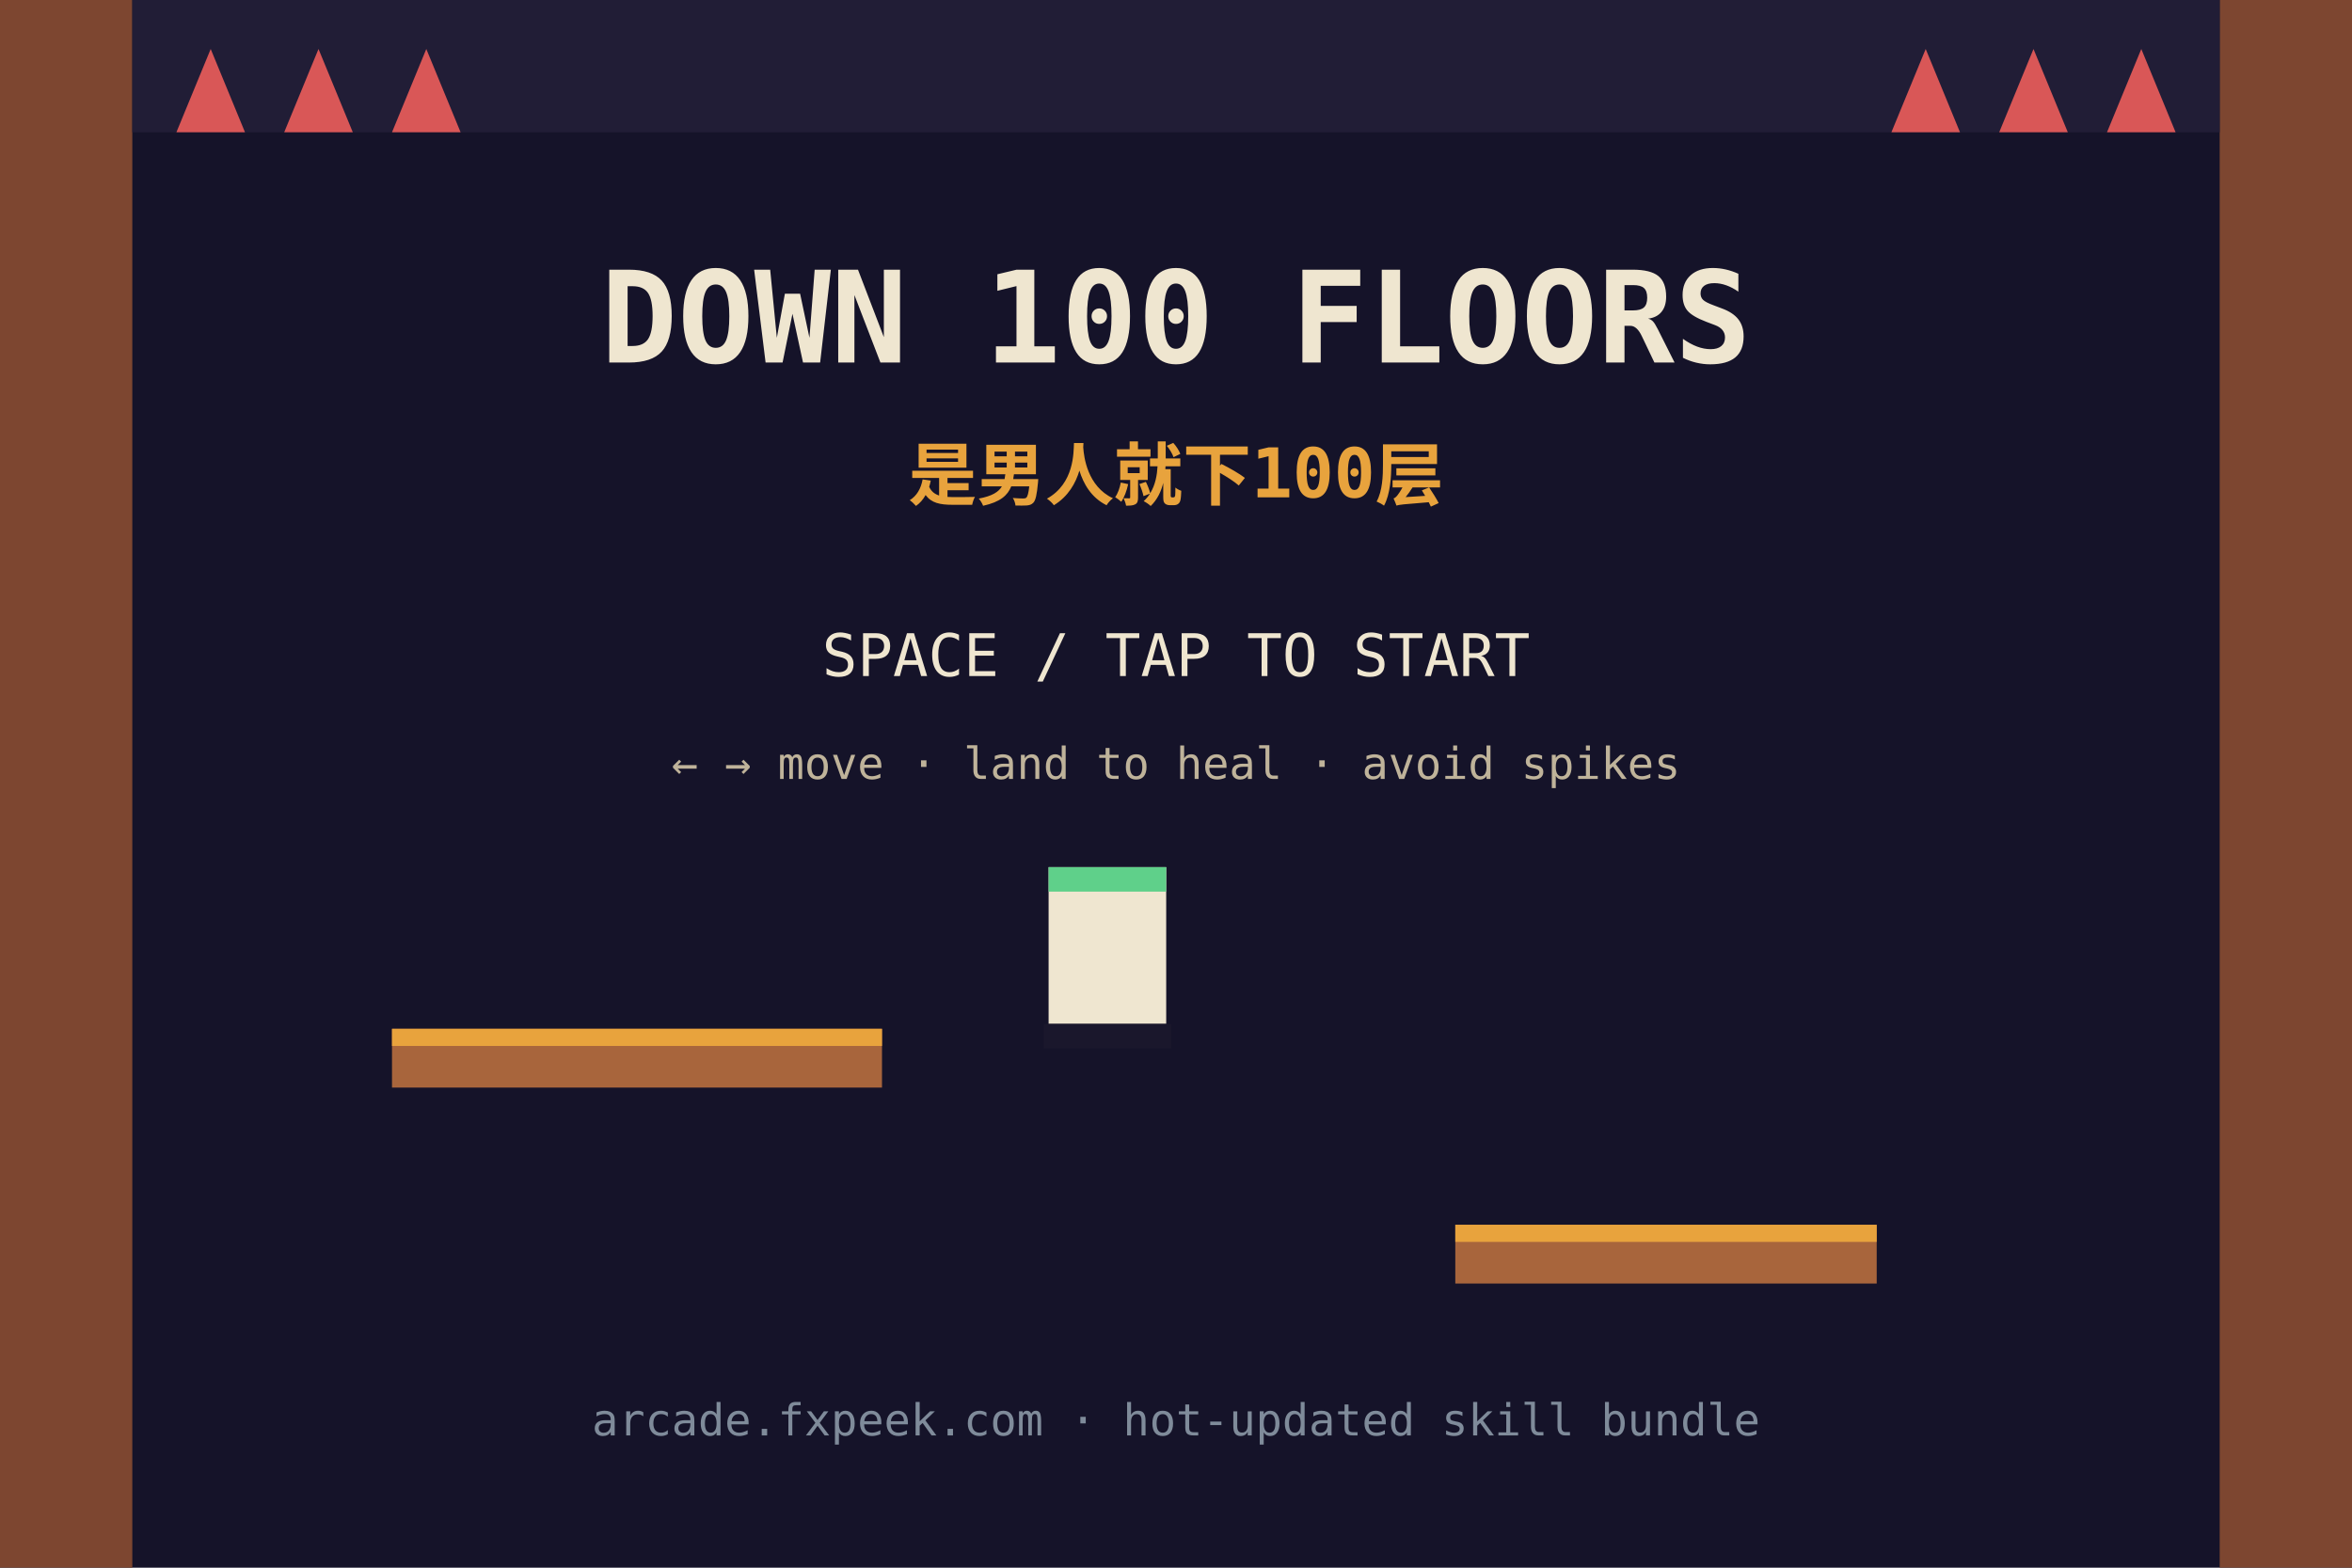
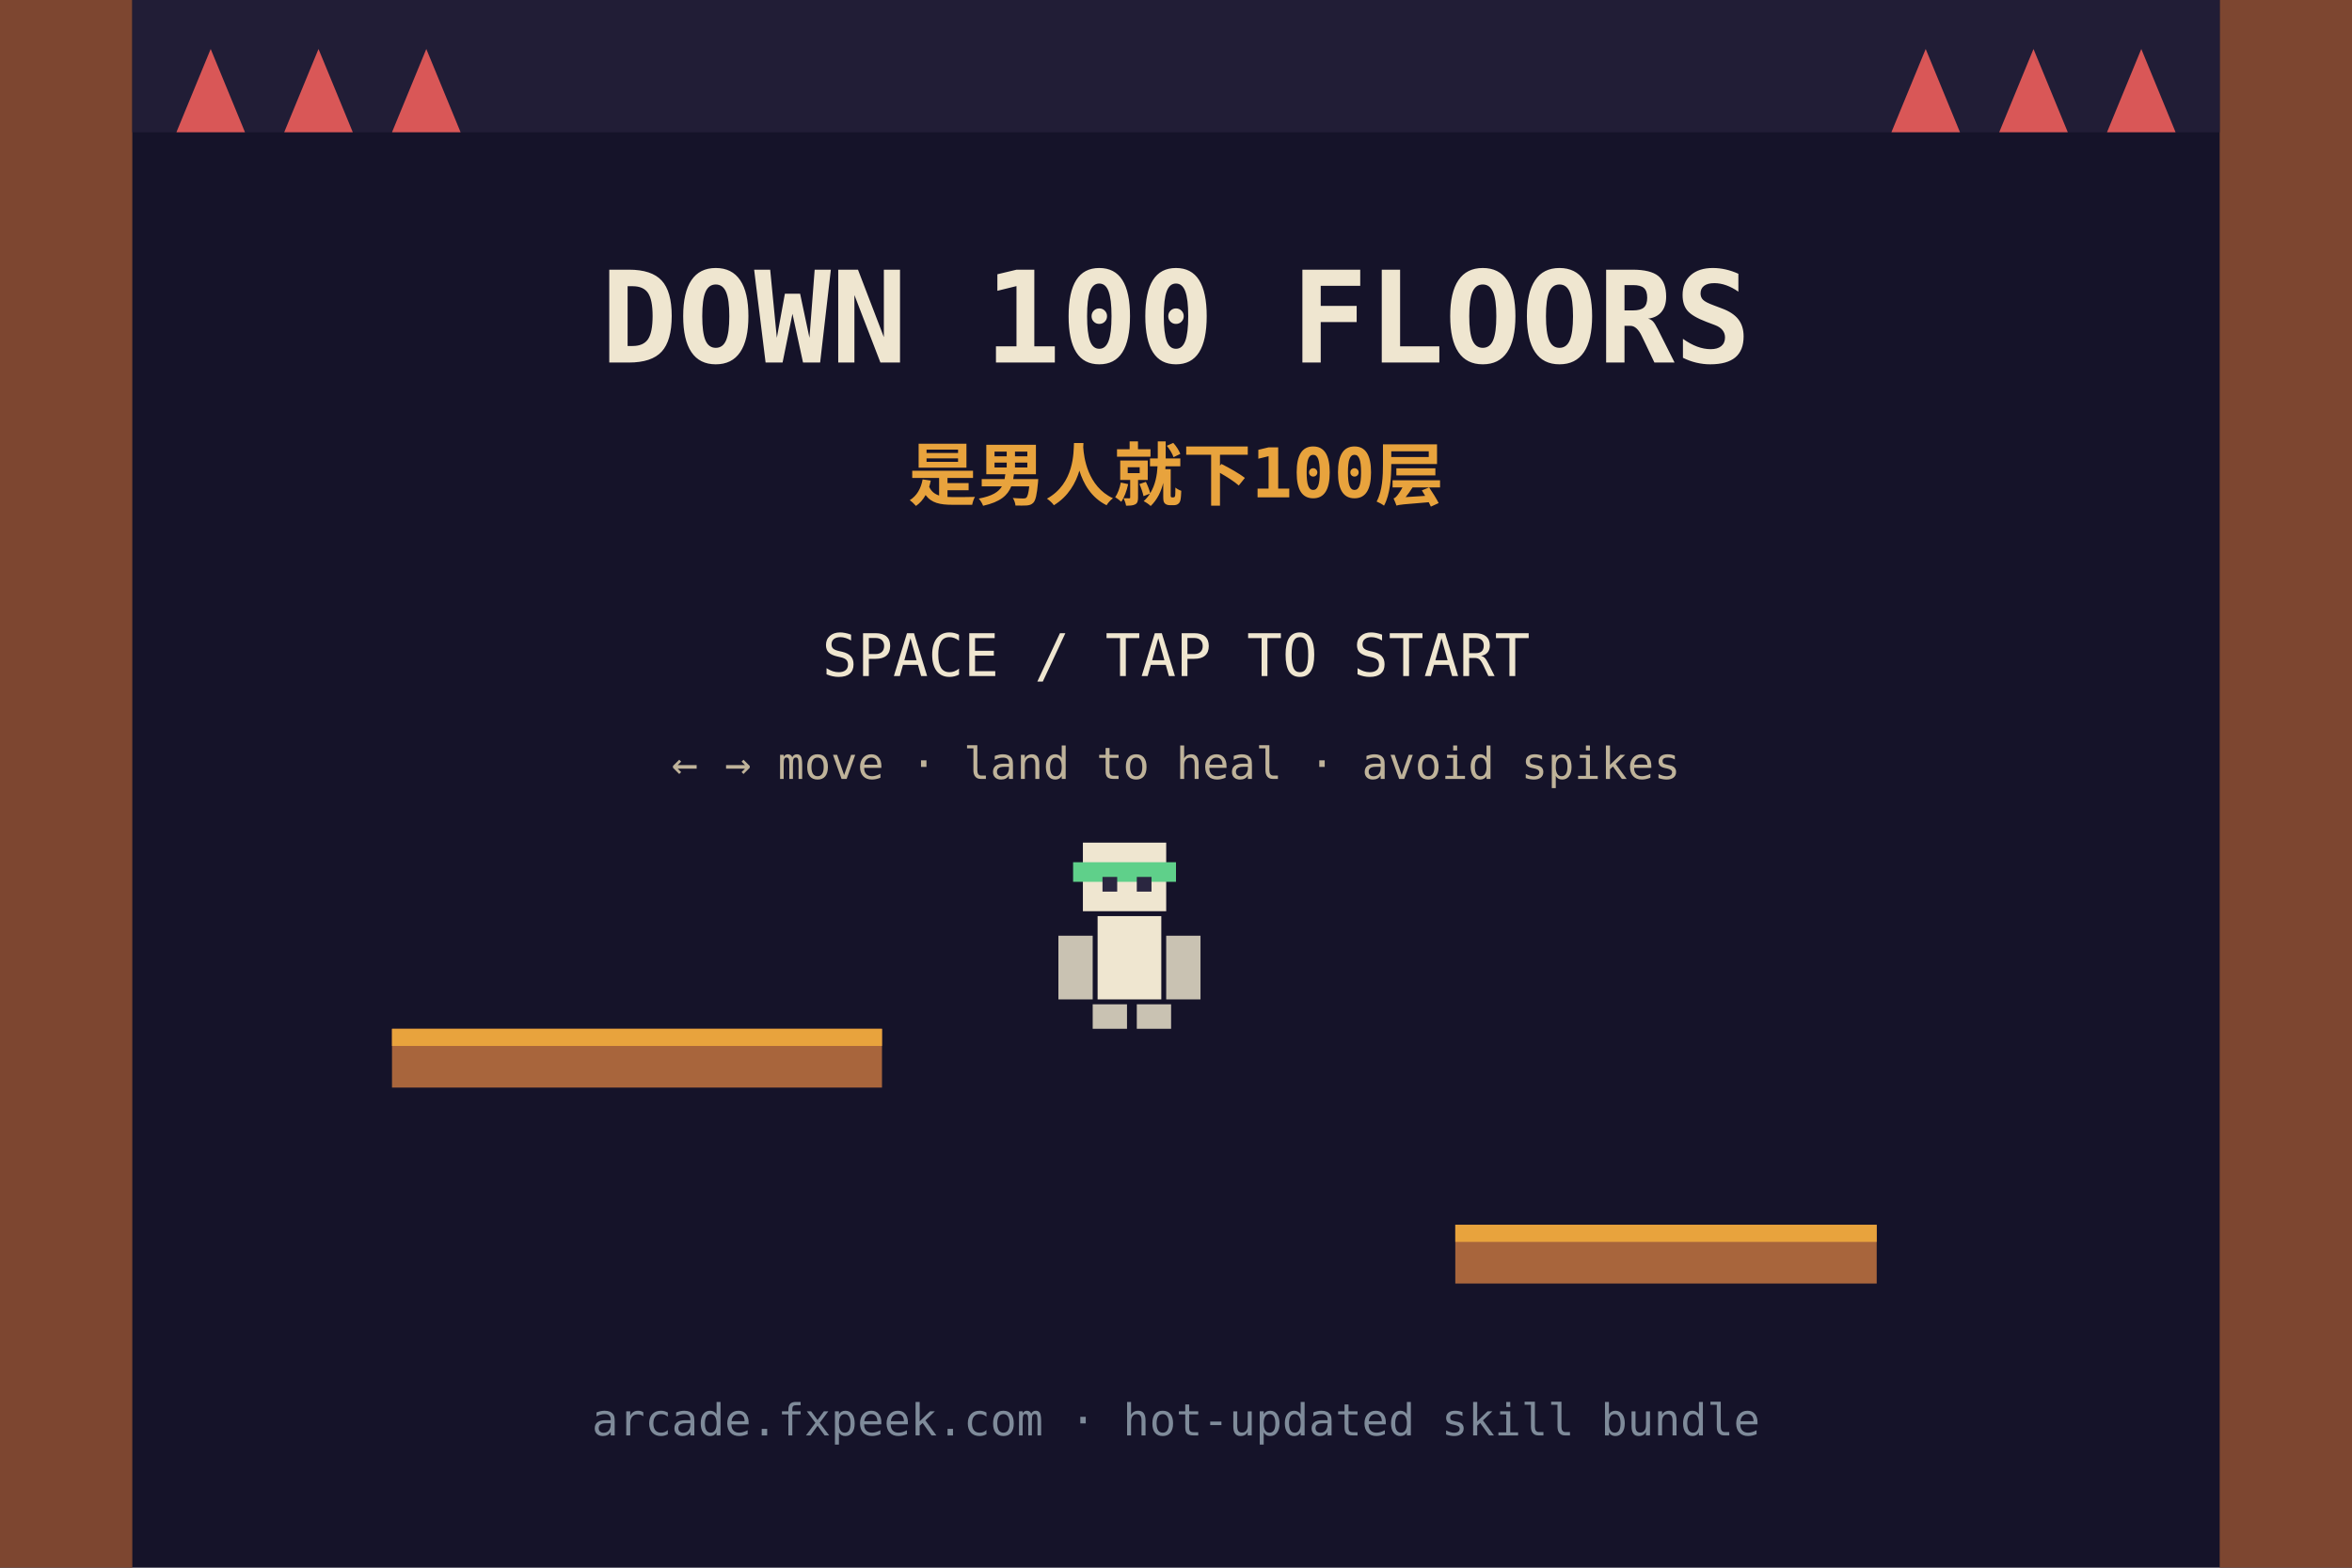
<svg xmlns="http://www.w3.org/2000/svg" width="960" height="640" viewBox="0 0 960 640" role="img" aria-labelledby="title desc">
  <rect width="960" height="640" fill="#151329" />
  <rect x="0" y="0" width="54" height="640" fill="#7d4630" />
  <rect x="906" y="0" width="54" height="640" fill="#7d4630" />
  <rect x="54" y="0" width="852" height="54" fill="#211d36" />
  <g fill="#d95757">
    <path d="M72 54h28L86 20z" />
    <path d="M116 54h28l-14-34z" />
    <path d="M160 54h28l-14-34z" />
    <path d="M772 54h28l-14-34z" />
    <path d="M816 54h28l-14-34z" />
    <path d="M860 54h28l-14-34z" />
  </g>
  <text x="480" y="148" text-anchor="middle" font-family="Menlo,Consolas,monospace" font-size="52" font-weight="900" fill="#efe6d0">DOWN 100 FLOORS</text>
  <text x="480" y="204" text-anchor="middle" font-family="Menlo,Consolas,monospace" font-size="28" font-weight="800" fill="#e8a33d">是男人就下100层</text>
  <text x="480" y="276" text-anchor="middle" font-family="Menlo,Consolas,monospace" font-size="24" fill="#efe6d0">SPACE / TAP TO START</text>
  <text x="480" y="318" text-anchor="middle" font-family="Menlo,Consolas,monospace" font-size="18" fill="#bfb39a">← → move · land to heal · avoid spikes</text>
  <rect x="160" y="420" width="200" height="24" fill="#a8653c" />
  <rect x="160" y="420" width="200" height="7" fill="#e8a33d" />
  <rect x="594" y="500" width="172" height="24" fill="#a8653c" />
  <rect x="594" y="500" width="172" height="7" fill="#e8a33d" />
-   <rect x="428" y="354" width="48" height="64" fill="#efe6d0" />
-   <rect x="428" y="354" width="48" height="10" fill="#5fd08a" />
-   <rect x="426" y="418" width="52" height="10" fill="#1a172c" />
+   <g aria-label="pixel player">
+     <rect x="442" y="344" width="34" height="28" fill="#efe6d0" />
+     <rect x="438" y="352" width="42" height="8" fill="#5fd08a" />
+     <rect x="450" y="358" width="6" height="6" fill="#2a2640" />
+     <rect x="464" y="358" width="6" height="6" fill="#2a2640" />
+     <rect x="448" y="374" width="26" height="34" fill="#efe6d0" />
+     <rect x="432" y="382" width="14" height="26" fill="#c9c2b2" />
+     <rect x="476" y="382" width="14" height="26" fill="#c9c2b2" />
+     <rect x="446" y="410" width="14" height="10" fill="#c9c2b2" />
+     <rect x="464" y="410" width="14" height="10" fill="#c9c2b2" />
+   </g>
  <text x="480" y="586" text-anchor="middle" font-family="Menlo,Consolas,monospace" font-size="18" fill="#7f8b9a">arcade.fxpeek.com · hot-updated skill bundle</text>
</svg>
